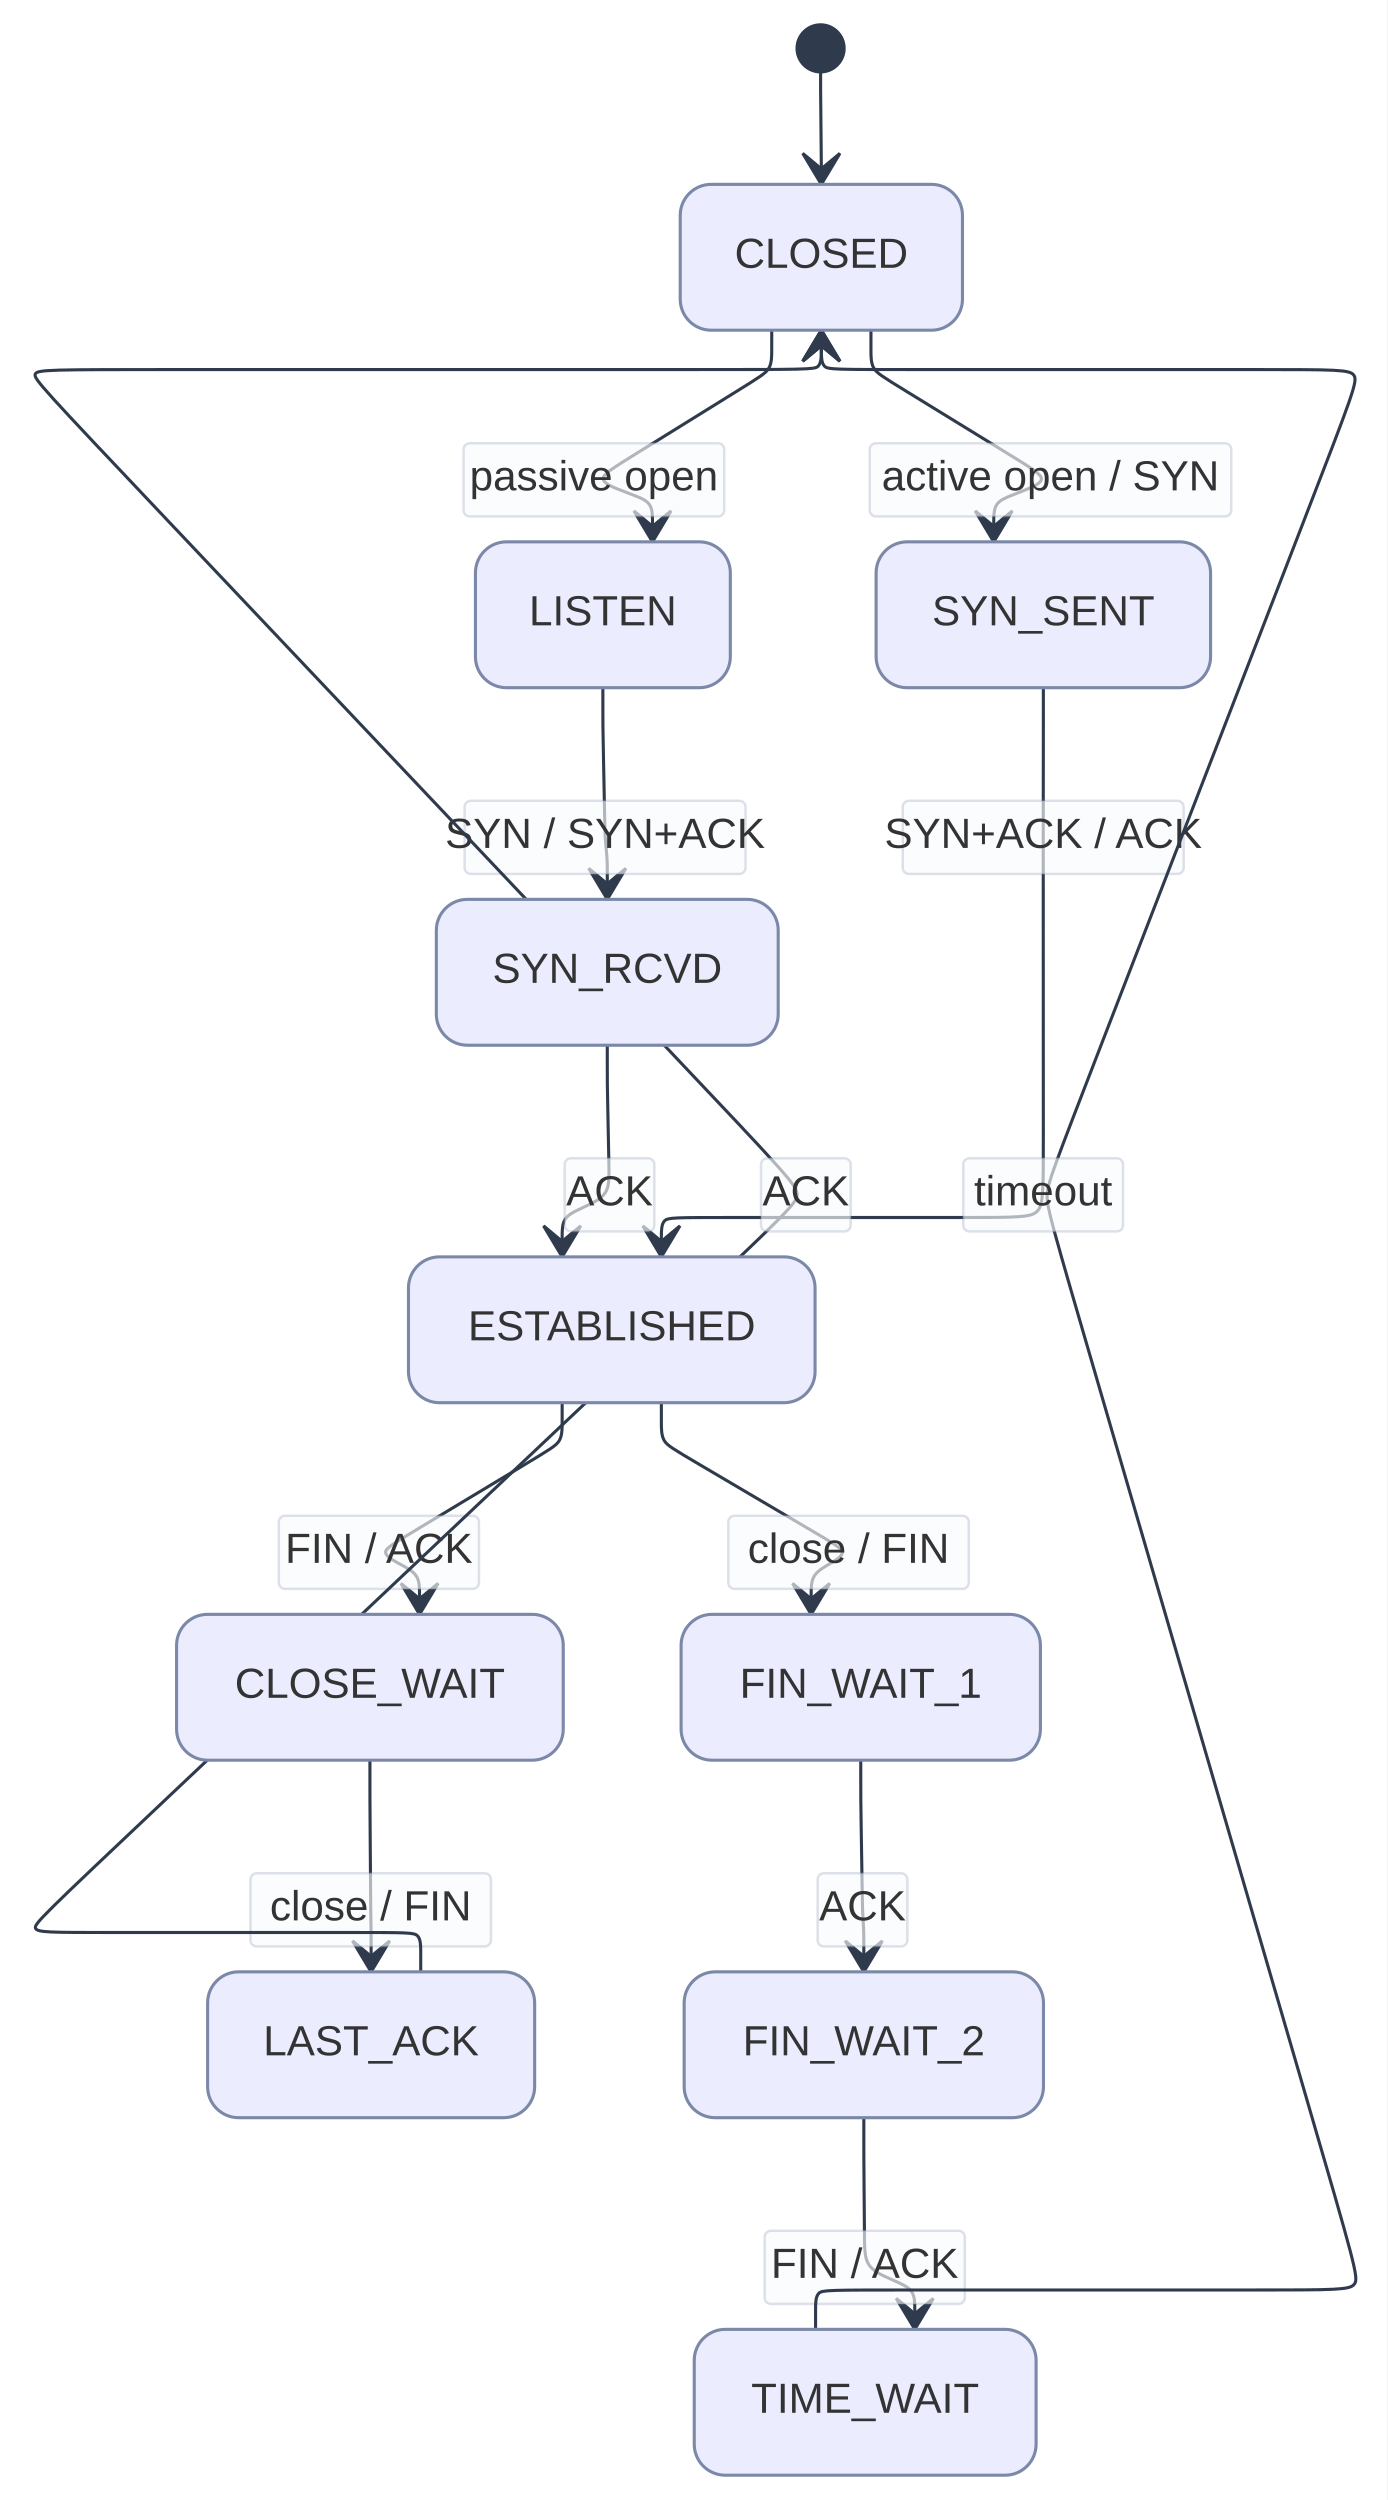
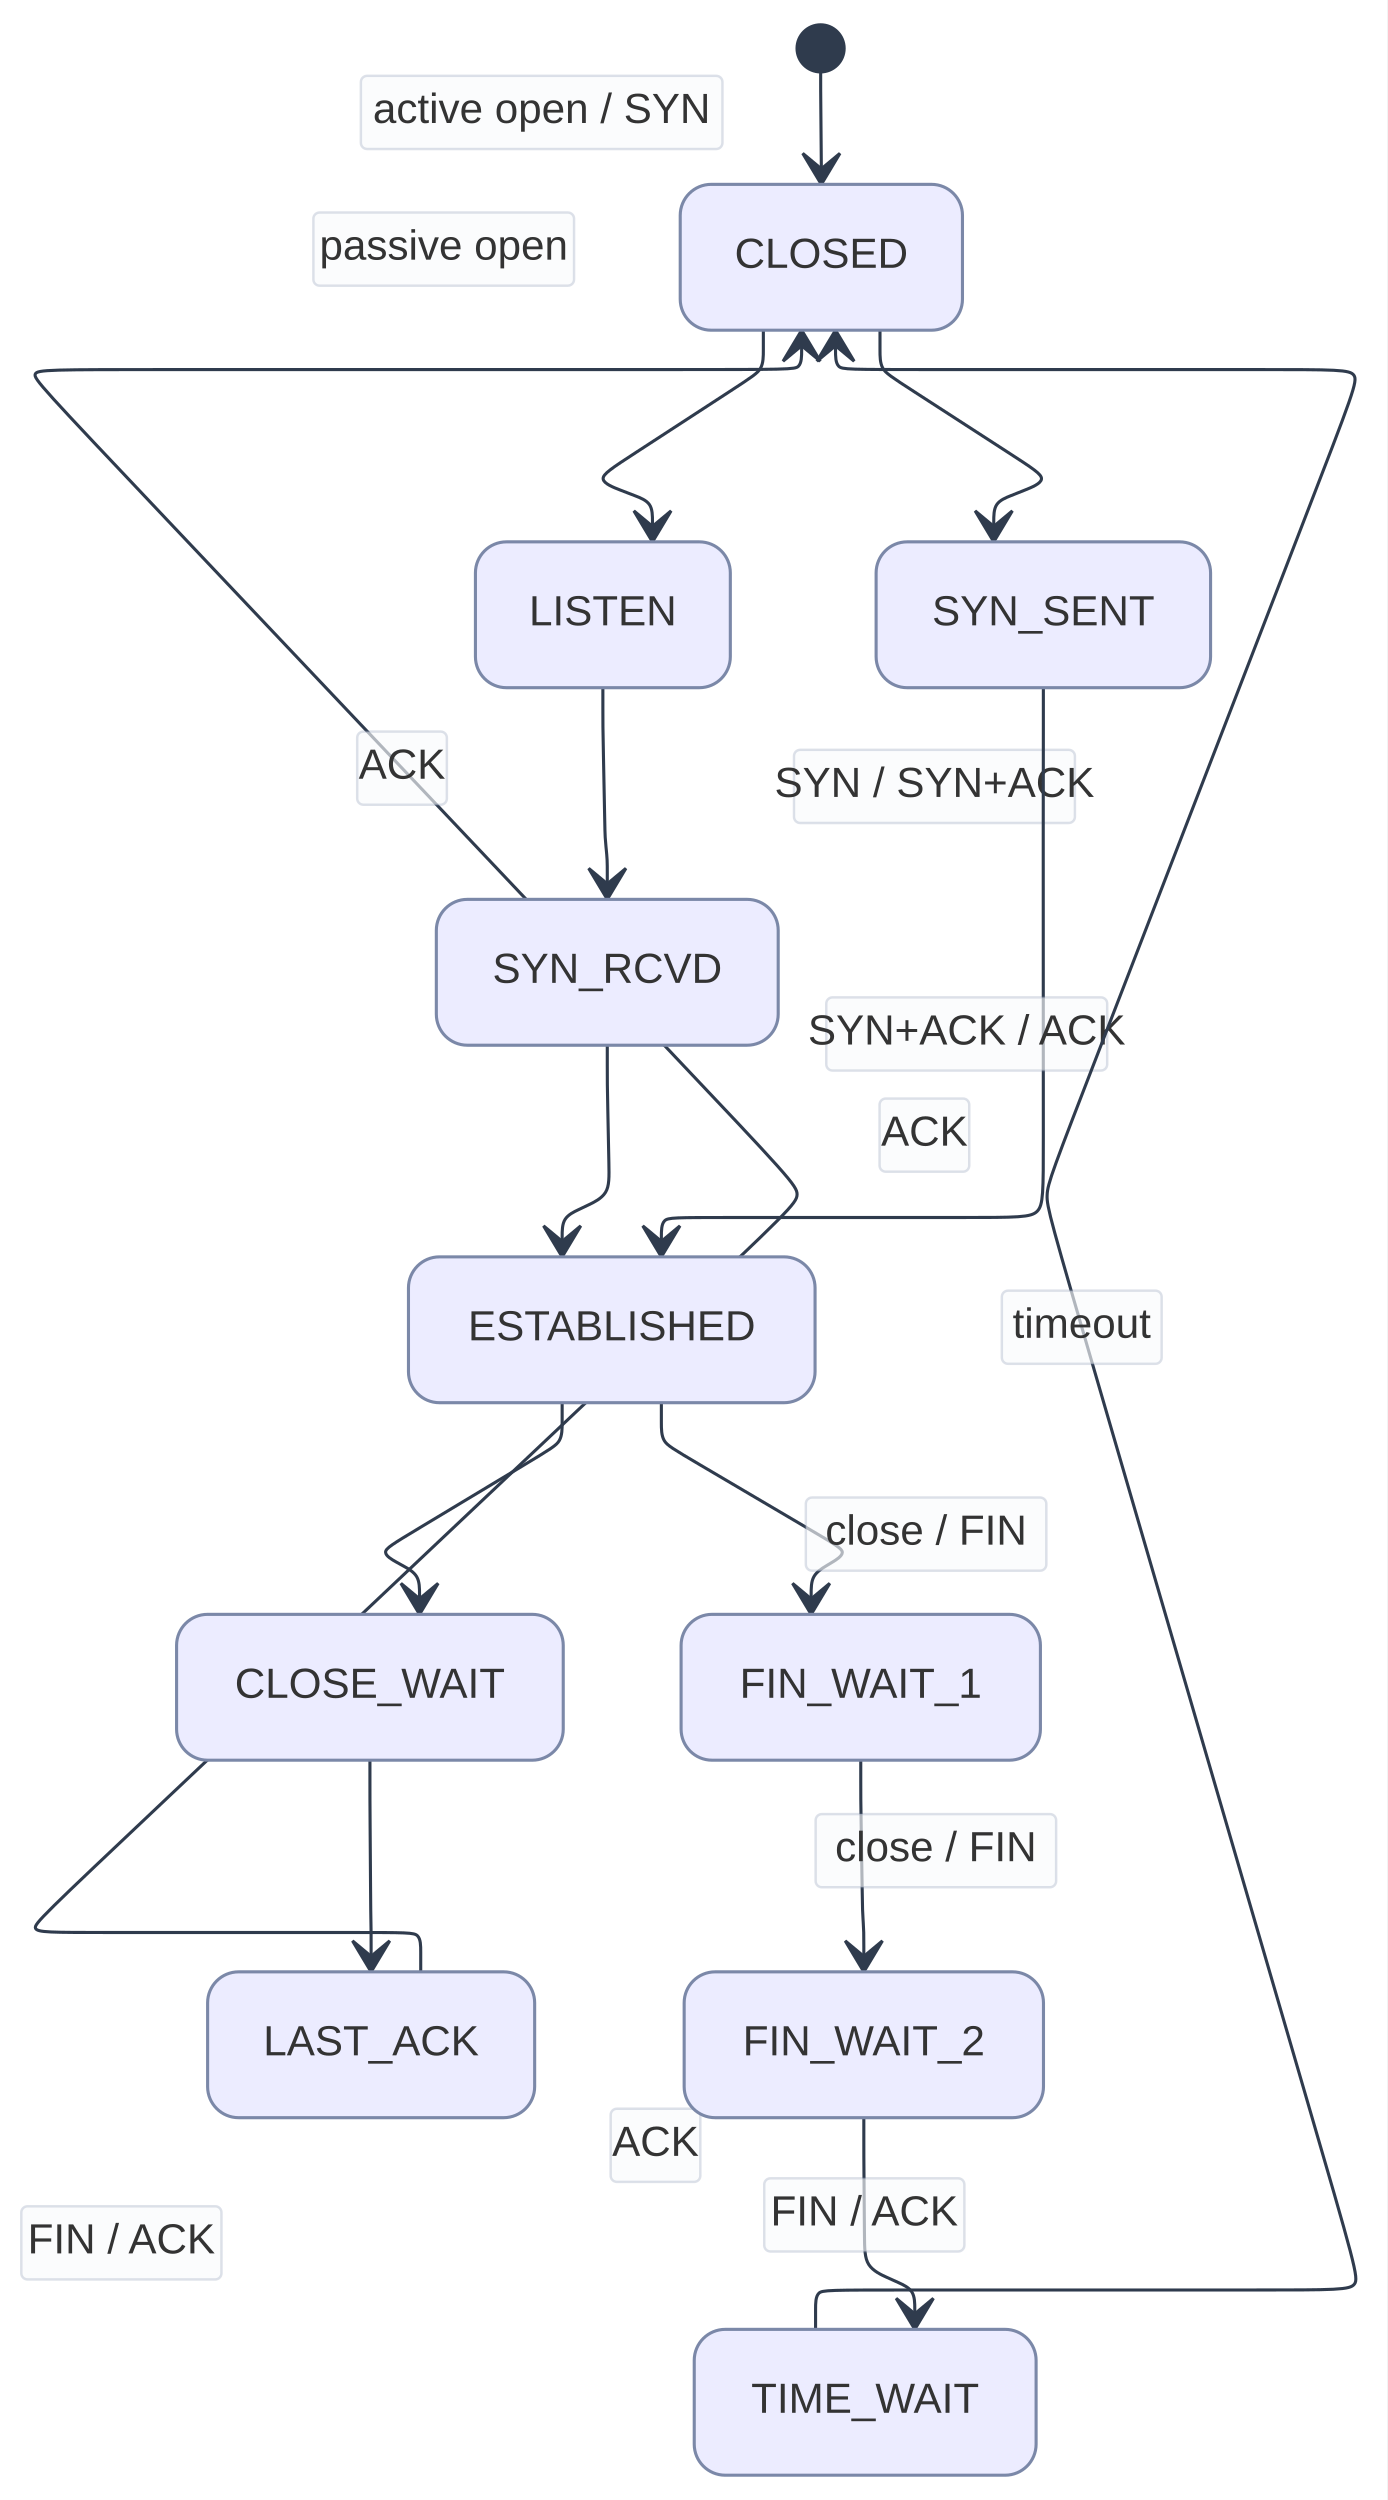
<svg xmlns="http://www.w3.org/2000/svg" width="447.399" height="806.315" viewBox="0 0 447.399 806.315">
  <rect x="0" y="0" width="447.399" height="806.315" fill="#FFFFFF" />
  <defs>
    <marker id="arrow-0" viewBox="0 0 10 10" refX="5" refY="5" markerUnits="userSpaceOnUse" markerWidth="8" markerHeight="8" orient="auto">
      <path d="M 0 0 L 10 5 L 0 10 z" fill="#2F3B4D" stroke="#2F3B4D" stroke-width="1" stroke-dasharray="1,0" />
    </marker>
    <marker id="arrow-start-0" viewBox="0 0 10 10" refX="4.5" refY="5" markerUnits="userSpaceOnUse" markerWidth="8" markerHeight="8" orient="auto">
      <path d="M 0 5 L 10 10 L 10 0 z" fill="#2F3B4D" stroke="#2F3B4D" stroke-width="1" stroke-dasharray="1,0" />
    </marker>
    <marker id="arrow-state-0" viewBox="0 0 20 14" refX="19" refY="7" markerUnits="userSpaceOnUse" markerWidth="20" markerHeight="14" orient="auto">
      <path d="M 19 7 L 9 13 L 14 7 L 9 1 Z" fill="#2F3B4D" stroke="#2F3B4D" stroke-width="1" stroke-dasharray="1,0" />
    </marker>
  </defs>
-   <path d="M 264.664,23.200L 264.664,23.700C264.664,24.200,264.664,25.200,264.664,26.200C264.664,27.200,264.664,28.200,264.669,29.200C264.674,30.200,264.684,31.200,264.719,34.744C264.753,38.287,264.813,44.375,264.848,47.919C264.882,51.462,264.892,52.462,264.897,53.462C264.902,54.462,264.902,55.462,264.902,56.462C264.902,57.462,264.902,58.462,264.902,58.962L 264.902,59.462" fill="none" stroke="#2F3B4D" stroke-width="1" marker-end="url(#arrow-state-0)" stroke-linecap="round" stroke-linejoin="round" />
-   <path d="M 248.902,106.502L 248.902,107.560C248.902,108.617,248.902,110.733,248.902,112.848C248.902,114.963,248.902,117.079,248.003,118.694C247.104,120.309,245.307,121.424,237.182,126.462C229.057,131.500,214.605,140.463,205.944,145.834C197.283,151.205,194.413,152.984,194.553,154.483C194.693,155.982,197.843,157.200,200.006,158.037C202.170,158.874,203.347,159.329,204.922,159.938C206.497,160.547,208.469,161.310,209.456,162.749C210.442,164.188,210.442,166.303,210.442,168.418C210.442,170.534,210.442,172.649,210.442,173.707L 210.442,174.764" fill="none" stroke="#2F3B4D" stroke-width="1" marker-end="url(#arrow-state-0)" stroke-linecap="round" stroke-linejoin="round" />
-   <rect x="149.50" y="142.96" width="84.08" height="23.60" rx="2" ry="2" fill="rgba(248,250,252, 0.92)" fill-opacity="0.70" stroke="#7B88A8" stroke-opacity="0.25" stroke-width="0.8" />
-   <text x="191.54" y="158.16" text-anchor="middle" font-family="'trebuchet ms', verdana, arial, sans-serif" font-size="13.6" fill="#333333">
-     <tspan x="191.54" dy="0.00">passive open</tspan>
+   <path d="M 264.685,23.200L 264.685,23.700C264.685,24.200,264.685,25.200,264.685,26.200C264.685,27.200,264.685,28.200,264.689,29.200C264.694,30.200,264.703,31.200,264.735,34.744C264.766,38.287,264.821,44.375,264.852,47.919C264.884,51.462,264.893,52.462,264.897,53.462C264.902,54.462,264.902,55.462,264.902,56.462C264.902,57.462,264.902,58.462,264.902,58.962L 264.902,59.462" fill="none" stroke="#2F3B4D" stroke-width="1" marker-end="url(#arrow-state-0)" stroke-linecap="round" stroke-linejoin="round" />
+   <path d="M 246.199,106.502L 246.199,107.560C246.199,108.617,246.199,110.733,246.199,112.848C246.199,114.963,246.199,117.079,245.313,118.713C244.426,120.348,242.653,121.502,234.959,126.509C227.265,131.516,213.650,140.377,205.427,145.729C197.204,151.080,194.373,152.922,194.533,154.452C194.693,155.982,197.843,157.200,200.006,158.037C202.170,158.874,203.347,159.329,204.922,159.938C206.497,160.547,208.469,161.310,209.456,162.749C210.442,164.188,210.442,166.303,210.442,168.418C210.442,170.534,210.442,172.649,210.442,173.707L 210.442,174.764" fill="none" stroke="#2F3B4D" stroke-width="1" marker-end="url(#arrow-state-0)" stroke-linecap="round" stroke-linejoin="round" />
+   <rect x="101.07" y="68.54" width="84.08" height="23.60" rx="2" ry="2" fill="rgba(248,250,252, 0.92)" fill-opacity="0.70" stroke="#7B88A8" stroke-opacity="0.25" stroke-width="0.8" />
+   <text x="143.11" y="83.74" text-anchor="middle" font-family="'trebuchet ms', verdana, arial, sans-serif" font-size="13.6" fill="#333333">
+     <tspan x="143.11" dy="0.00">passive open</tspan>
  </text>
-   <path d="M 280.902,106.502L 280.902,107.560C280.902,108.617,280.902,110.733,280.902,112.848C280.902,114.963,280.902,117.079,281.803,118.690C282.704,120.301,284.507,121.408,292.758,126.477C301.010,131.547,315.710,140.578,324.460,145.952C333.209,151.327,336.006,153.046,335.880,154.514C335.755,155.982,332.706,157.200,330.639,158.026C328.572,158.852,327.488,159.285,325.963,159.894C324.439,160.503,322.474,161.288,321.492,162.738C320.510,164.188,320.510,166.303,320.510,168.418C320.510,170.534,320.510,172.649,320.510,173.707L 320.510,174.764" fill="none" stroke="#2F3B4D" stroke-width="1" marker-end="url(#arrow-state-0)" stroke-linecap="round" stroke-linejoin="round" />
-   <rect x="280.50" y="142.96" width="116.62" height="23.60" rx="2" ry="2" fill="rgba(248,250,252, 0.92)" fill-opacity="0.70" stroke="#7B88A8" stroke-opacity="0.25" stroke-width="0.8" />
-   <text x="338.80" y="158.16" text-anchor="middle" font-family="'trebuchet ms', verdana, arial, sans-serif" font-size="13.6" fill="#333333">
-     <tspan x="338.80" dy="0.00">active open / SYN</tspan>
+   <path d="M 283.820,106.502L 283.820,107.560C283.820,108.617,283.820,110.733,283.820,112.848C283.820,114.963,283.820,117.079,284.708,118.711C285.597,120.343,287.373,121.492,295.158,126.529C302.944,131.565,316.739,140.490,325.014,145.844C333.290,151.198,336.047,152.981,335.901,154.482C335.755,155.982,332.706,157.200,330.639,158.026C328.572,158.852,327.488,159.285,325.963,159.894C324.439,160.503,322.474,161.288,321.492,162.738C320.510,164.188,320.510,166.303,320.510,168.418C320.510,170.534,320.510,172.649,320.510,173.707L 320.510,174.764" fill="none" stroke="#2F3B4D" stroke-width="1" marker-end="url(#arrow-state-0)" stroke-linecap="round" stroke-linejoin="round" />
+   <rect x="116.39" y="24.46" width="116.62" height="23.60" rx="2" ry="2" fill="rgba(248,250,252, 0.92)" fill-opacity="0.70" stroke="#7B88A8" stroke-opacity="0.25" stroke-width="0.8" />
+   <text x="174.70" y="39.66" text-anchor="middle" font-family="'trebuchet ms', verdana, arial, sans-serif" font-size="13.6" fill="#333333">
+     <tspan x="174.70" dy="0.00">active open / SYN</tspan>
  </text>
  <path d="M 194.442,221.804L 194.442,222.862C194.442,223.920,194.442,226.035,194.442,228.150C194.442,230.265,194.442,232.381,194.463,234.496C194.484,236.611,194.526,238.726,194.632,244.042C194.738,249.359,194.907,257.877,195.004,262.748C195.101,267.619,195.125,268.843,195.197,270.064C195.269,271.285,195.389,272.503,195.448,273.112C195.508,273.721,195.508,273.721,195.568,274.330C195.627,274.939,195.747,276.157,195.807,277.378C195.867,278.599,195.867,279.823,195.866,281.938C195.867,284.053,195.867,287.060,195.866,288.563L 195.866,290.066" fill="none" stroke="#2F3B4D" stroke-width="1" marker-end="url(#arrow-state-0)" stroke-linecap="round" stroke-linejoin="round" />
-   <rect x="149.85" y="258.27" width="90.61" height="23.60" rx="2" ry="2" fill="rgba(248,250,252, 0.92)" fill-opacity="0.70" stroke="#7B88A8" stroke-opacity="0.25" stroke-width="0.8" />
-   <text x="195.15" y="273.47" text-anchor="middle" font-family="'trebuchet ms', verdana, arial, sans-serif" font-size="13.6" fill="#333333">
-     <tspan x="195.15" dy="0.00">SYN / SYN+ACK</tspan>
+   <rect x="256.08" y="241.84" width="90.61" height="23.60" rx="2" ry="2" fill="rgba(248,250,252, 0.92)" fill-opacity="0.70" stroke="#7B88A8" stroke-opacity="0.25" stroke-width="0.8" />
+   <text x="301.38" y="257.04" text-anchor="middle" font-family="'trebuchet ms', verdana, arial, sans-serif" font-size="13.6" fill="#333333">
+     <tspan x="301.38" dy="0.00">SYN / SYN+ACK</tspan>
  </text>
  <path d="M 336.510,221.804L 336.510,222.862C336.510,223.920,336.510,226.035,336.510,228.150C336.510,230.265,336.510,232.381,336.509,234.496C336.507,236.611,336.505,238.727,336.500,242.655C336.495,246.583,336.488,252.325,336.482,257.196C336.476,262.066,336.471,266.066,336.470,270.066C336.468,274.066,336.469,278.066,336.476,296.502C336.482,314.937,336.494,347.807,336.501,366.242C336.507,384.677,336.508,388.677,334.509,390.677C332.510,392.677,328.510,392.677,309.034,392.677C289.557,392.677,254.605,392.677,236.071,392.677C217.537,392.677,215.422,392.677,214.365,393.735C213.307,394.792,213.307,396.907,213.307,399.023C213.307,401.138,213.307,403.253,213.307,404.311L 213.307,405.369" fill="none" stroke="#2F3B4D" stroke-width="1" marker-end="url(#arrow-state-0)" stroke-linecap="round" stroke-linejoin="round" />
-   <rect x="291.16" y="258.27" width="90.61" height="23.60" rx="2" ry="2" fill="rgba(248,250,252, 0.92)" fill-opacity="0.70" stroke="#7B88A8" stroke-opacity="0.25" stroke-width="0.8" />
-   <text x="336.47" y="273.47" text-anchor="middle" font-family="'trebuchet ms', verdana, arial, sans-serif" font-size="13.6" fill="#333333">
-     <tspan x="336.47" dy="0.00">SYN+ACK / ACK</tspan>
+   <rect x="266.49" y="321.68" width="90.61" height="23.60" rx="2" ry="2" fill="rgba(248,250,252, 0.92)" fill-opacity="0.70" stroke="#7B88A8" stroke-opacity="0.25" stroke-width="0.8" />
+   <text x="311.79" y="336.88" text-anchor="middle" font-family="'trebuchet ms', verdana, arial, sans-serif" font-size="13.6" fill="#333333">
+     <tspan x="311.79" dy="0.00">SYN+ACK / ACK</tspan>
  </text>
  <path d="M 195.866,337.106L 195.866,338.164C195.867,339.222,195.867,341.337,195.866,343.452C195.867,345.568,195.867,347.683,195.888,349.798C195.909,351.913,195.952,354.028,196.044,358.545C196.135,363.062,196.276,369.982,196.375,374.853C196.473,379.724,196.531,382.546,195.286,384.566C194.041,386.587,191.494,387.805,189.901,388.566C188.309,389.328,187.670,389.634,186.397,390.243C185.123,390.852,183.215,391.764,182.261,393.278C181.307,394.792,181.307,396.907,181.307,399.023C181.307,401.138,181.307,403.253,181.307,404.311L 181.307,405.369" fill="none" stroke="#2F3B4D" stroke-width="1" marker-end="url(#arrow-state-0)" stroke-linecap="round" stroke-linejoin="round" />
-   <rect x="182.12" y="373.57" width="28.93" height="23.60" rx="2" ry="2" fill="rgba(248,250,252, 0.92)" fill-opacity="0.70" stroke="#7B88A8" stroke-opacity="0.25" stroke-width="0.8" />
-   <text x="196.59" y="388.77" text-anchor="middle" font-family="'trebuchet ms', verdana, arial, sans-serif" font-size="13.6" fill="#333333">
-     <tspan x="196.59" dy="0.00">ACK</tspan>
+   <rect x="283.68" y="354.31" width="28.93" height="23.60" rx="2" ry="2" fill="rgba(248,250,252, 0.92)" fill-opacity="0.70" stroke="#7B88A8" stroke-opacity="0.25" stroke-width="0.8" />
+   <text x="298.15" y="369.51" text-anchor="middle" font-family="'trebuchet ms', verdana, arial, sans-serif" font-size="13.6" fill="#333333">
+     <tspan x="298.15" dy="0.00">ACK</tspan>
  </text>
  <path d="M 213.307,452.409L 213.307,453.466C213.307,454.524,213.307,456.639,213.307,458.755C213.307,460.870,213.307,462.985,214.218,464.580C215.129,466.174,216.952,467.248,226.001,472.580C235.050,477.911,251.326,487.501,260.477,492.893C269.627,498.284,271.652,499.478,271.660,500.683C271.667,501.889,269.657,503.107,268.551,503.777C267.445,504.447,267.244,504.569,266.239,505.178C265.233,505.787,263.424,506.883,262.520,508.489C261.615,510.094,261.615,512.210,261.615,514.325C261.615,516.440,261.615,518.555,261.615,519.613L 261.615,520.671" fill="none" stroke="#2F3B4D" stroke-width="1" marker-end="url(#arrow-state-0)" stroke-linecap="round" stroke-linejoin="round" />
-   <rect x="234.89" y="488.87" width="77.57" height="23.60" rx="2" ry="2" fill="rgba(248,250,252, 0.92)" fill-opacity="0.70" stroke="#7B88A8" stroke-opacity="0.25" stroke-width="0.8" />
-   <text x="273.68" y="504.07" text-anchor="middle" font-family="'trebuchet ms', verdana, arial, sans-serif" font-size="13.6" fill="#333333">
-     <tspan x="273.68" dy="0.00">close / FIN</tspan>
+   <rect x="259.90" y="482.99" width="77.57" height="23.60" rx="2" ry="2" fill="rgba(248,250,252, 0.92)" fill-opacity="0.70" stroke="#7B88A8" stroke-opacity="0.25" stroke-width="0.8" />
+   <text x="298.69" y="498.19" text-anchor="middle" font-family="'trebuchet ms', verdana, arial, sans-serif" font-size="13.6" fill="#333333">
+     <tspan x="298.69" dy="0.00">close / FIN</tspan>
  </text>
  <path d="M 181.307,452.409L 181.307,453.466C181.307,454.524,181.307,456.639,181.307,458.755C181.307,460.870,181.307,462.985,180.401,464.588C179.494,466.191,177.682,467.282,168.902,472.565C160.123,477.848,144.376,487.324,135.430,492.708C126.485,498.091,124.341,499.381,124.362,500.635C124.383,501.889,126.568,503.107,127.830,503.810C129.092,504.513,129.430,504.702,130.522,505.311C131.615,505.920,133.463,506.949,134.387,508.522C135.311,510.094,135.311,512.210,135.311,514.325C135.311,516.440,135.311,518.555,135.311,519.613L 135.311,520.671" fill="none" stroke="#2F3B4D" stroke-width="1" marker-end="url(#arrow-state-0)" stroke-linecap="round" stroke-linejoin="round" />
-   <rect x="89.92" y="488.87" width="64.56" height="23.60" rx="2" ry="2" fill="rgba(248,250,252, 0.92)" fill-opacity="0.70" stroke="#7B88A8" stroke-opacity="0.25" stroke-width="0.8" />
-   <text x="122.20" y="504.07" text-anchor="middle" font-family="'trebuchet ms', verdana, arial, sans-serif" font-size="13.6" fill="#333333">
-     <tspan x="122.20" dy="0.00">FIN / ACK</tspan>
+   <rect x="6.87" y="711.58" width="64.56" height="23.60" rx="2" ry="2" fill="rgba(248,250,252, 0.92)" fill-opacity="0.70" stroke="#7B88A8" stroke-opacity="0.25" stroke-width="0.8" />
+   <text x="39.15" y="726.78" text-anchor="middle" font-family="'trebuchet ms', verdana, arial, sans-serif" font-size="13.6" fill="#333333">
+     <tspan x="39.15" dy="0.00">FIN / ACK</tspan>
  </text>
  <path d="M 277.615,567.711L 277.615,568.768C277.615,569.826,277.615,571.941,277.615,574.057C277.615,576.172,277.615,578.287,277.632,580.402C277.648,582.518,277.682,584.633,277.766,589.951C277.850,595.269,277.984,603.791,278.061,608.662C278.138,613.533,278.157,614.753,278.202,615.972C278.248,617.191,278.319,618.409,278.355,619.018C278.391,619.627,278.391,619.627,278.427,620.236C278.463,620.845,278.534,622.063,278.570,623.282C278.606,624.501,278.606,625.721,278.606,627.837C278.606,629.952,278.606,632.962,278.606,634.468L 278.606,635.973" fill="none" stroke="#2F3B4D" stroke-width="1" marker-end="url(#arrow-state-0)" stroke-linecap="round" stroke-linejoin="round" />
-   <rect x="263.71" y="604.17" width="28.93" height="23.60" rx="2" ry="2" fill="rgba(248,250,252, 0.92)" fill-opacity="0.70" stroke="#7B88A8" stroke-opacity="0.25" stroke-width="0.8" />
-   <text x="278.18" y="619.37" text-anchor="middle" font-family="'trebuchet ms', verdana, arial, sans-serif" font-size="13.6" fill="#333333">
-     <tspan x="278.18" dy="0.00">ACK</tspan>
+   <rect x="196.95" y="680.12" width="28.93" height="23.60" rx="2" ry="2" fill="rgba(248,250,252, 0.92)" fill-opacity="0.70" stroke="#7B88A8" stroke-opacity="0.25" stroke-width="0.8" />
+   <text x="211.41" y="695.32" text-anchor="middle" font-family="'trebuchet ms', verdana, arial, sans-serif" font-size="13.6" fill="#333333">
+     <tspan x="211.41" dy="0.00">ACK</tspan>
  </text>
  <path d="M 278.606,683.013L 278.606,684.071C278.606,685.128,278.606,687.243,278.606,689.359C278.606,691.474,278.606,693.589,278.614,695.705C278.623,697.820,278.640,699.935,278.677,704.387C278.713,708.838,278.769,715.626,278.808,720.497C278.848,725.367,278.872,728.321,280.230,730.407C281.588,732.493,284.279,733.711,286.006,734.493C287.734,735.275,288.498,735.621,289.843,736.230C291.189,736.839,293.116,737.711,294.079,739.205C295.043,740.699,295.043,742.814,295.043,744.929C295.043,747.044,295.043,749.160,295.043,750.217L 295.043,751.275" fill="none" stroke="#2F3B4D" stroke-width="1" marker-end="url(#arrow-state-0)" stroke-linecap="round" stroke-linejoin="round" />
-   <rect x="246.62" y="719.48" width="64.56" height="23.60" rx="2" ry="2" fill="rgba(248,250,252, 0.92)" fill-opacity="0.70" stroke="#7B88A8" stroke-opacity="0.25" stroke-width="0.8" />
-   <text x="278.90" y="734.67" text-anchor="middle" font-family="'trebuchet ms', verdana, arial, sans-serif" font-size="13.6" fill="#333333">
-     <tspan x="278.90" dy="0.00">FIN / ACK</tspan>
+   <rect x="246.48" y="702.56" width="64.56" height="23.60" rx="2" ry="2" fill="rgba(248,250,252, 0.92)" fill-opacity="0.70" stroke="#7B88A8" stroke-opacity="0.25" stroke-width="0.8" />
+   <text x="278.76" y="717.76" text-anchor="middle" font-family="'trebuchet ms', verdana, arial, sans-serif" font-size="13.6" fill="#333333">
+     <tspan x="278.76" dy="0.00">FIN / ACK</tspan>
  </text>
  <path d="M 119.311,567.711L 119.311,568.768C119.311,569.826,119.311,571.941,119.311,574.057C119.311,576.172,119.311,578.287,119.318,580.403C119.326,582.518,119.341,584.633,119.379,589.952C119.417,595.272,119.477,603.795,119.512,608.666C119.547,613.536,119.556,614.755,119.571,615.973C119.586,617.191,119.607,618.409,119.618,619.018C119.629,619.627,119.629,619.627,119.640,620.236C119.650,620.845,119.672,622.063,119.683,623.281C119.693,624.499,119.693,625.718,119.693,627.833C119.693,629.948,119.693,632.961,119.693,634.467L 119.693,635.973" fill="none" stroke="#2F3B4D" stroke-width="1" marker-end="url(#arrow-state-0)" stroke-linecap="round" stroke-linejoin="round" />
-   <rect x="80.78" y="604.17" width="77.57" height="23.60" rx="2" ry="2" fill="rgba(248,250,252, 0.92)" fill-opacity="0.70" stroke="#7B88A8" stroke-opacity="0.25" stroke-width="0.8" />
-   <text x="119.56" y="619.37" text-anchor="middle" font-family="'trebuchet ms', verdana, arial, sans-serif" font-size="13.6" fill="#333333">
-     <tspan x="119.56" dy="0.00">close / FIN</tspan>
+   <rect x="263.06" y="585.09" width="77.57" height="23.60" rx="2" ry="2" fill="rgba(248,250,252, 0.92)" fill-opacity="0.70" stroke="#7B88A8" stroke-opacity="0.25" stroke-width="0.8" />
+   <text x="301.84" y="600.29" text-anchor="middle" font-family="'trebuchet ms', verdana, arial, sans-serif" font-size="13.6" fill="#333333">
+     <tspan x="301.84" dy="0.00">close / FIN</tspan>
  </text>
-   <path d="M 135.693,635.973L 135.693,634.915C135.693,633.858,135.693,631.742,135.693,629.627C135.693,627.512,135.693,625.396,134.636,624.339C133.578,623.281,131.463,623.281,112.181,623.281C92.898,623.281,56.449,623.281,36.225,623.281C16.000,623.281,12.000,623.281,11.454,621.908C10.908,620.535,13.816,617.788,54.346,579.509C94.876,541.230,173.028,467.419,213.558,429.140C254.088,390.862,256.996,388.115,257.076,385.289C257.155,382.463,254.405,379.558,213.796,336.648C173.187,293.738,94.718,210.824,54.108,167.914C13.499,125.004,10.749,122.099,11.375,120.647C12.000,119.194,16.000,119.194,57.759,119.194C99.519,119.194,179.037,119.194,219.854,119.194C260.671,119.194,262.787,119.194,263.844,118.136C264.902,117.079,264.902,114.963,264.902,112.848C264.902,110.733,264.902,108.617,264.902,107.560L 264.902,106.502" fill="none" stroke="#2F3B4D" stroke-width="1" marker-end="url(#arrow-state-0)" stroke-linecap="round" stroke-linejoin="round" />
-   <rect x="245.44" y="373.57" width="28.93" height="23.60" rx="2" ry="2" fill="rgba(248,250,252, 0.92)" fill-opacity="0.70" stroke="#7B88A8" stroke-opacity="0.25" stroke-width="0.8" />
-   <text x="259.90" y="388.77" text-anchor="middle" font-family="'trebuchet ms', verdana, arial, sans-serif" font-size="13.6" fill="#333333">
-     <tspan x="259.90" dy="0.00">ACK</tspan>
+   <path d="M 135.693,635.973L 135.693,634.915C135.693,633.858,135.693,631.742,135.693,629.627C135.693,627.512,135.693,625.396,134.636,624.339C133.578,623.281,131.463,623.281,112.181,623.281C92.898,623.281,56.449,623.281,36.225,623.281C16.000,623.281,12.000,623.281,11.454,621.908C10.908,620.535,13.816,617.788,54.346,579.509C94.876,541.230,173.028,467.419,213.558,429.140C254.088,390.862,256.996,388.115,257.076,385.289C257.155,382.463,254.405,379.558,213.796,336.648C173.187,293.738,94.718,210.824,54.108,167.914C13.499,125.004,10.749,122.099,11.375,120.647C12.000,119.194,16.000,119.194,56.701,119.194C97.402,119.194,174.804,119.194,214.563,119.194C254.322,119.194,256.437,119.194,257.495,118.136C258.552,117.079,258.552,114.963,258.552,112.848C258.552,110.733,258.552,108.617,258.552,107.560L 258.552,106.502" fill="none" stroke="#2F3B4D" stroke-width="1" marker-end="url(#arrow-state-0)" stroke-linecap="round" stroke-linejoin="round" />
+   <rect x="115.20" y="235.95" width="28.93" height="23.60" rx="2" ry="2" fill="rgba(248,250,252, 0.92)" fill-opacity="0.70" stroke="#7B88A8" stroke-opacity="0.25" stroke-width="0.8" />
+   <text x="129.66" y="251.15" text-anchor="middle" font-family="'trebuchet ms', verdana, arial, sans-serif" font-size="13.6" fill="#333333">
+     <tspan x="129.66" dy="0.00">ACK</tspan>
  </text>
-   <path d="M 263.043,751.275L 263.043,750.217C263.043,749.160,263.043,747.044,263.043,744.929C263.043,742.814,263.043,740.699,264.101,739.641C265.158,738.583,267.274,738.583,294.666,738.583C322.059,738.583,374.729,738.583,403.064,738.583C431.399,738.583,435.399,738.583,436.839,736.663C438.280,734.743,437.160,730.903,420.561,673.954C403.962,617.005,371.884,506.947,355.285,449.998C338.686,393.049,337.567,389.209,337.728,385.423C337.890,381.638,339.333,377.907,355.770,335.410C372.207,292.913,403.639,211.649,420.076,169.152C436.513,126.655,437.956,122.925,436.677,121.059C435.399,119.194,431.399,119.194,403.374,119.194C375.349,119.194,323.298,119.194,296.215,119.194C269.133,119.194,267.017,119.194,265.960,118.136C264.902,117.079,264.902,114.963,264.902,112.848C264.902,110.733,264.902,108.617,264.902,107.560L 264.902,106.502" fill="none" stroke="#2F3B4D" stroke-width="1" marker-end="url(#arrow-state-0)" stroke-linecap="round" stroke-linejoin="round" />
-   <rect x="310.67" y="373.57" width="51.55" height="23.60" rx="2" ry="2" fill="rgba(248,250,252, 0.92)" fill-opacity="0.70" stroke="#7B88A8" stroke-opacity="0.25" stroke-width="0.8" />
-   <text x="336.45" y="388.77" text-anchor="middle" font-family="'trebuchet ms', verdana, arial, sans-serif" font-size="13.6" fill="#333333">
-     <tspan x="336.45" dy="0.00">timeout</tspan>
+   <path d="M 263.043,751.275L 263.043,750.217C263.043,749.160,263.043,747.044,263.043,744.929C263.043,742.814,263.043,740.699,264.101,739.641C265.158,738.583,267.274,738.583,294.666,738.583C322.059,738.583,374.729,738.583,403.064,738.583C431.399,738.583,435.399,738.583,436.839,736.663C438.280,734.743,437.160,730.903,420.561,673.954C403.962,617.005,371.884,506.947,355.285,449.998C338.686,393.049,337.567,389.209,337.728,385.423C337.890,381.638,339.333,377.907,355.770,335.410C372.207,292.913,403.639,211.649,420.076,169.152C436.513,126.655,437.956,122.925,436.677,121.059C435.399,119.194,431.399,119.194,404.136,119.194C376.873,119.194,326.347,119.194,300.027,119.194C273.706,119.194,271.591,119.194,270.533,118.136C269.476,117.079,269.476,114.963,269.476,112.848C269.476,110.733,269.476,108.617,269.476,107.560L 269.476,106.502" fill="none" stroke="#2F3B4D" stroke-width="1" marker-end="url(#arrow-state-0)" stroke-linecap="round" stroke-linejoin="round" />
+   <rect x="323.12" y="416.27" width="51.55" height="23.60" rx="2" ry="2" fill="rgba(248,250,252, 0.92)" fill-opacity="0.70" stroke="#7B88A8" stroke-opacity="0.25" stroke-width="0.8" />
+   <text x="348.89" y="431.47" text-anchor="middle" font-family="'trebuchet ms', verdana, arial, sans-serif" font-size="13.6" fill="#333333">
+     <tspan x="348.89" dy="0.00">timeout</tspan>
  </text>
  <rect x="219.39" y="59.46" width="91.03" height="47.04" rx="10" ry="10" fill="#ECECFF" stroke="#7B88A8" stroke-width="1" stroke-linejoin="round" stroke-linecap="round" />
  <text x="264.90" y="86.38" text-anchor="middle" font-family="'trebuchet ms', verdana, arial, sans-serif" font-size="13.6" fill="#333333">
    <tspan x="264.90" dy="0.00">CLOSED</tspan>
  </text>
  <rect x="56.95" y="520.67" width="124.71" height="47.04" rx="10" ry="10" fill="#ECECFF" stroke="#7B88A8" stroke-width="1" stroke-linejoin="round" stroke-linecap="round" />
  <text x="119.31" y="547.59" text-anchor="middle" font-family="'trebuchet ms', verdana, arial, sans-serif" font-size="13.6" fill="#333333">
    <tspan x="119.31" dy="0.00">CLOSE_WAIT</tspan>
  </text>
  <rect x="131.74" y="405.37" width="131.14" height="47.04" rx="10" ry="10" fill="#ECECFF" stroke="#7B88A8" stroke-width="1" stroke-linejoin="round" stroke-linecap="round" />
  <text x="197.31" y="432.29" text-anchor="middle" font-family="'trebuchet ms', verdana, arial, sans-serif" font-size="13.6" fill="#333333">
    <tspan x="197.31" dy="0.00">ESTABLISHED</tspan>
  </text>
  <rect x="219.67" y="520.67" width="115.89" height="47.04" rx="10" ry="10" fill="#ECECFF" stroke="#7B88A8" stroke-width="1" stroke-linejoin="round" stroke-linecap="round" />
  <text x="277.62" y="547.59" text-anchor="middle" font-family="'trebuchet ms', verdana, arial, sans-serif" font-size="13.6" fill="#333333">
    <tspan x="277.62" dy="0.00">FIN_WAIT_1</tspan>
  </text>
  <rect x="220.66" y="635.97" width="115.89" height="47.04" rx="10" ry="10" fill="#ECECFF" stroke="#7B88A8" stroke-width="1" stroke-linejoin="round" stroke-linecap="round" />
  <text x="278.61" y="662.89" text-anchor="middle" font-family="'trebuchet ms', verdana, arial, sans-serif" font-size="13.6" fill="#333333">
    <tspan x="278.61" dy="0.00">FIN_WAIT_2</tspan>
  </text>
  <rect x="66.96" y="635.97" width="105.48" height="47.04" rx="10" ry="10" fill="#ECECFF" stroke="#7B88A8" stroke-width="1" stroke-linejoin="round" stroke-linecap="round" />
  <text x="119.69" y="662.89" text-anchor="middle" font-family="'trebuchet ms', verdana, arial, sans-serif" font-size="13.6" fill="#333333">
    <tspan x="119.69" dy="0.00">LAST_ACK</tspan>
  </text>
  <rect x="153.34" y="174.76" width="82.21" height="47.04" rx="10" ry="10" fill="#ECECFF" stroke="#7B88A8" stroke-width="1" stroke-linejoin="round" stroke-linecap="round" />
  <text x="194.44" y="201.68" text-anchor="middle" font-family="'trebuchet ms', verdana, arial, sans-serif" font-size="13.6" fill="#333333">
    <tspan x="194.44" dy="0.00">LISTEN</tspan>
  </text>
  <rect x="140.73" y="290.07" width="110.26" height="47.04" rx="10" ry="10" fill="#ECECFF" stroke="#7B88A8" stroke-width="1" stroke-linejoin="round" stroke-linecap="round" />
  <text x="195.87" y="316.99" text-anchor="middle" font-family="'trebuchet ms', verdana, arial, sans-serif" font-size="13.6" fill="#333333">
    <tspan x="195.87" dy="0.00">SYN_RCVD</tspan>
  </text>
  <rect x="282.57" y="174.76" width="107.87" height="47.04" rx="10" ry="10" fill="#ECECFF" stroke="#7B88A8" stroke-width="1" stroke-linejoin="round" stroke-linecap="round" />
  <text x="336.51" y="201.68" text-anchor="middle" font-family="'trebuchet ms', verdana, arial, sans-serif" font-size="13.6" fill="#333333">
    <tspan x="336.51" dy="0.00">SYN_SENT</tspan>
  </text>
  <rect x="223.91" y="751.28" width="110.26" height="47.04" rx="10" ry="10" fill="#ECECFF" stroke="#7B88A8" stroke-width="1" stroke-linejoin="round" stroke-linecap="round" />
  <text x="279.04" y="778.20" text-anchor="middle" font-family="'trebuchet ms', verdana, arial, sans-serif" font-size="13.6" fill="#333333">
    <tspan x="279.04" dy="0.00">TIME_WAIT</tspan>
  </text>
  <circle cx="264.66" cy="15.60" r="7.60" fill="#2F3B4D" stroke="#2F3B4D" stroke-width="1" stroke-linejoin="round" stroke-linecap="round" />
</svg>
